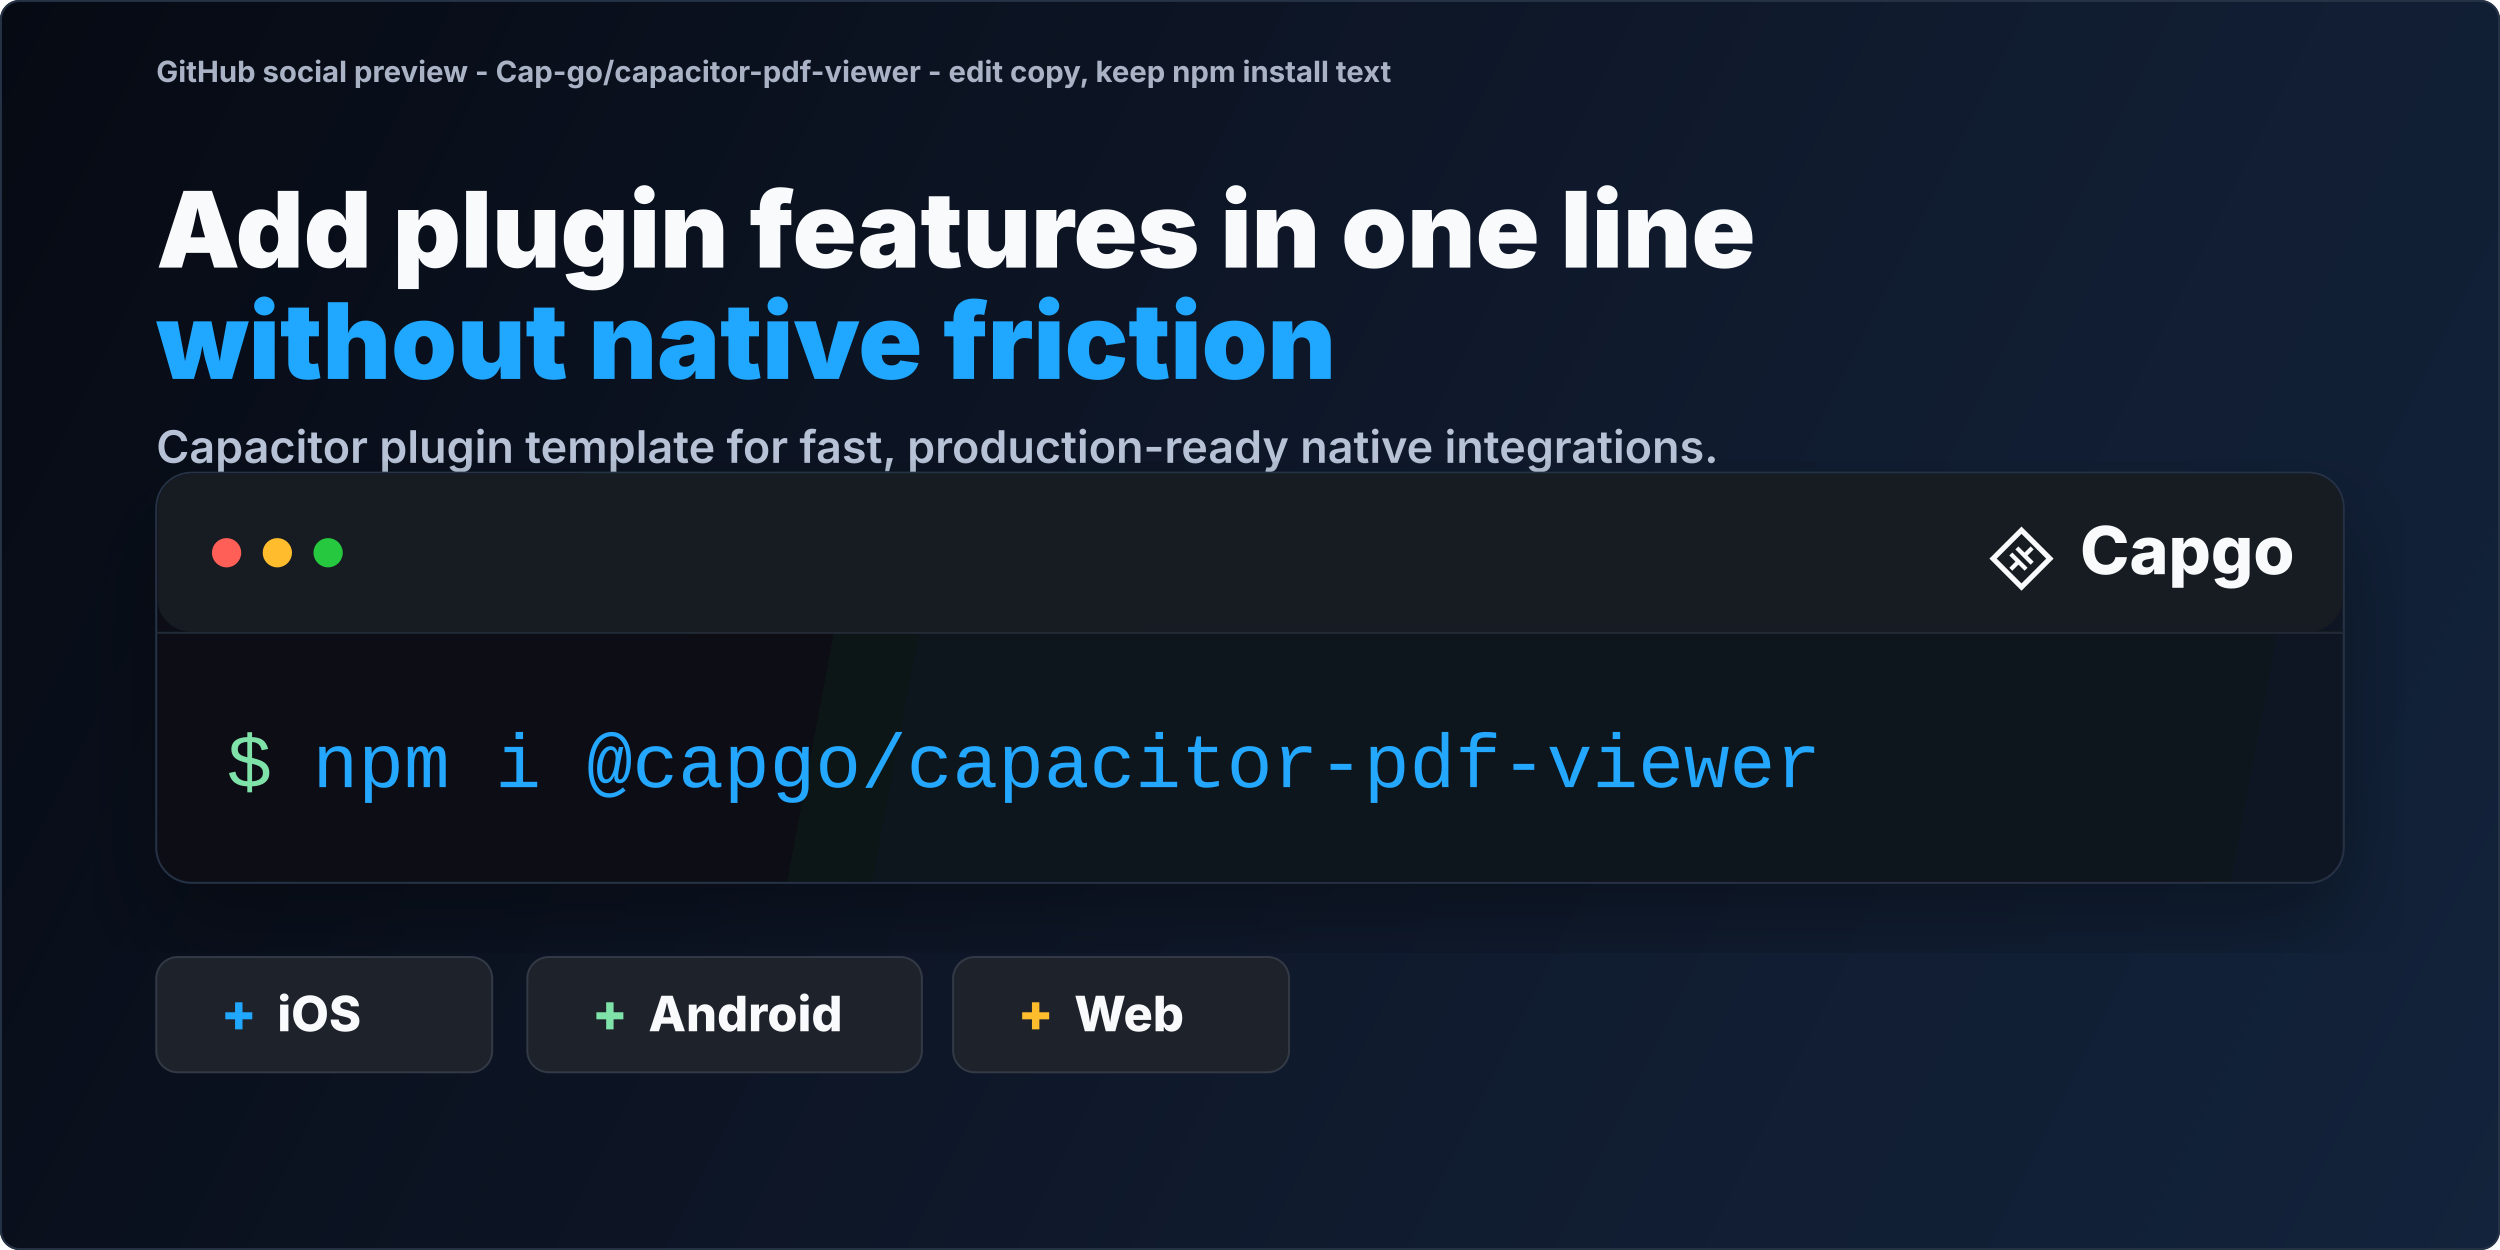
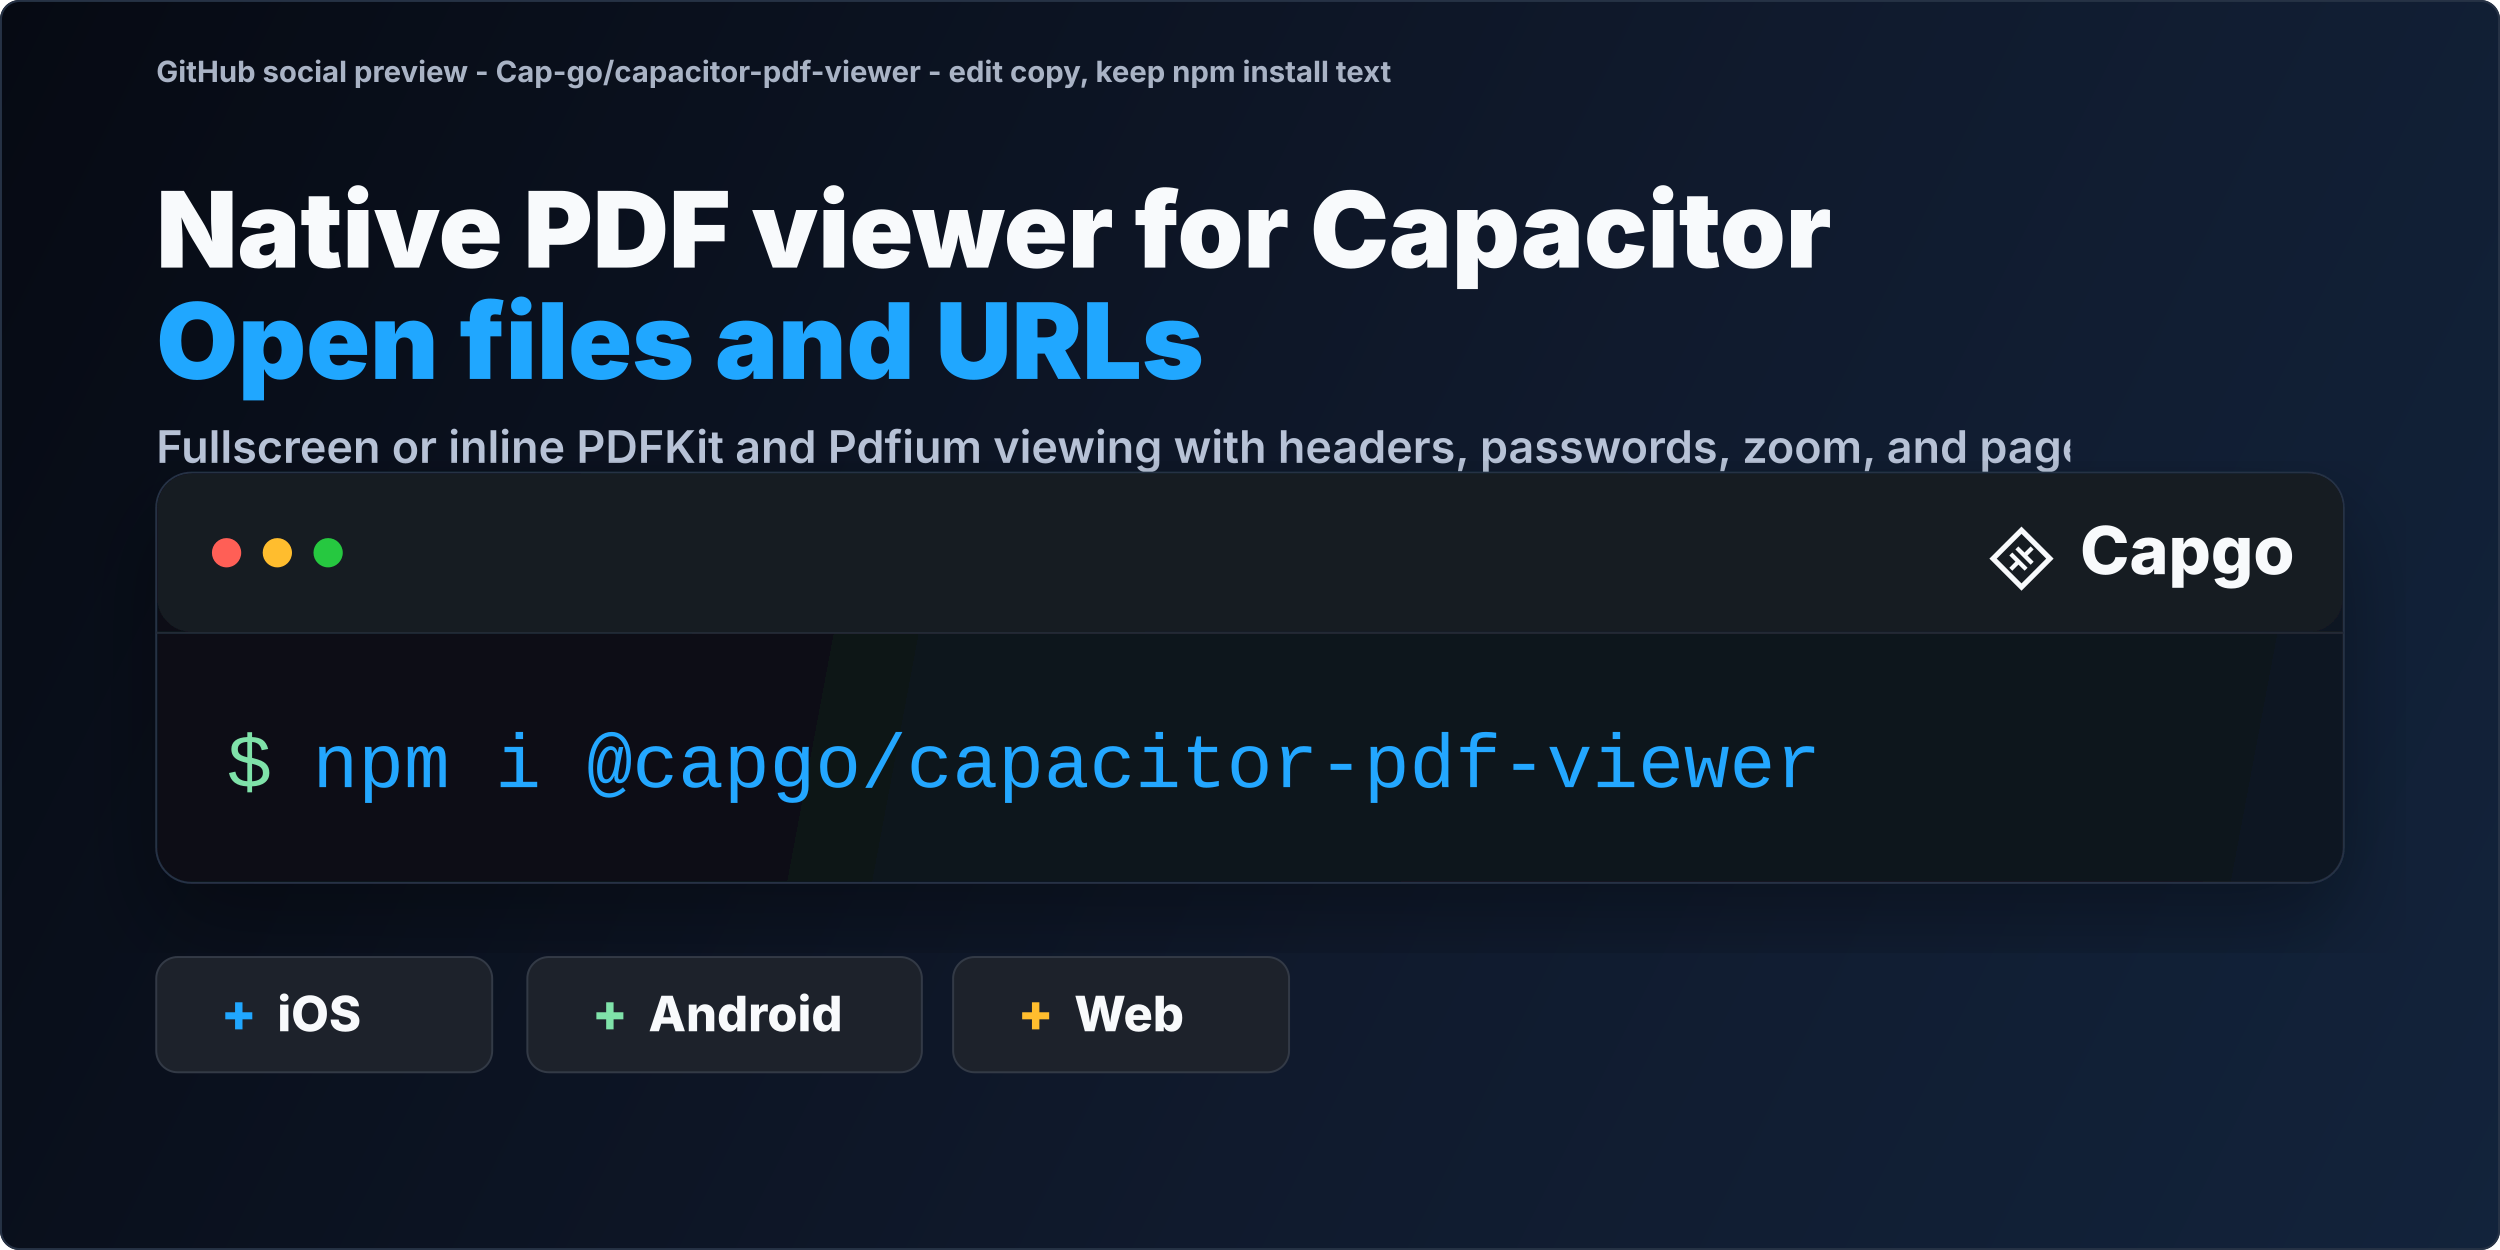
<svg xmlns="http://www.w3.org/2000/svg" width="1280" height="640" viewBox="0 0 1280 640" fill="none">
  <defs>
    <linearGradient id="background" x1="0" y1="0" x2="1280" y2="640" gradientUnits="userSpaceOnUse">
      <stop stop-color="#060A13" />
      <stop offset="0.58" stop-color="#101A2D" />
      <stop offset="1" stop-color="#12233B" />
    </linearGradient>
    <linearGradient id="panel" x1="80" y1="242" x2="1200" y2="452" gradientUnits="userSpaceOnUse">
      <stop stop-color="#0B0F16" />
      <stop offset="1" stop-color="#111720" />
    </linearGradient>
    <filter id="shadow" x="48" y="214" width="1184" height="274" color-interpolation-filters="sRGB" filterUnits="userSpaceOnUse">
      <feDropShadow dx="0" dy="22" stdDeviation="24" flood-color="#02050B" flood-opacity="0.35" />
    </filter>
    <clipPath id="metaClip">
      <rect x="80" y="24" width="1040" height="30" />
    </clipPath>
    <clipPath id="headlineClip">
      <rect x="80" y="78" width="1080" height="128" />
    </clipPath>
    <clipPath id="descriptionClip">
      <rect x="80" y="212" width="980" height="42" />
    </clipPath>
    <clipPath id="commandClip">
      <rect x="160" y="360" width="990" height="72" />
    </clipPath>
    <clipPath id="badgeOneClip">
      <rect x="62" y="16" width="120" height="34" />
    </clipPath>
    <clipPath id="badgeTwoClip">
      <rect x="62" y="16" width="150" height="34" />
    </clipPath>
    <clipPath id="badgeThreeClip">
      <rect x="62" y="16" width="120" height="34" />
    </clipPath>
  </defs>
  <rect width="1280" height="640" rx="10" fill="url(#background)" />
  <rect x="0.5" y="0.5" width="1279" height="639" rx="9.5" stroke="#263245" />
  <text x="80" y="42" clip-path="url(#metaClip)" fill="#A9B3C5" font-family="Inter, ui-sans-serif, system-ui, -apple-system, BlinkMacSystemFont, Segoe UI, sans-serif" font-size="15" font-weight="700" letter-spacing="0">
    GitHub social preview - Cap-go/capacitor-pdf-viewer - edit copy, keep npm install text
  </text>
  <g clip-path="url(#headlineClip)">
    <text x="80" y="137" fill="#F8FAFC" font-family="Inter, ui-sans-serif, system-ui, -apple-system, BlinkMacSystemFont, Segoe UI, sans-serif" font-size="54" font-weight="850" letter-spacing="0">
-       Add plugin features in one line
+       Native PDF viewer for Capacitor
    </text>
    <text x="80" y="194" fill="#20A7FF" font-family="Inter, ui-sans-serif, system-ui, -apple-system, BlinkMacSystemFont, Segoe UI, sans-serif" font-size="54" font-weight="850" letter-spacing="0">
-       without native friction
+       Open files and URLs
    </text>
  </g>
  <text x="80" y="237" clip-path="url(#descriptionClip)" fill="#B7C2D6" font-family="Inter, ui-sans-serif, system-ui, -apple-system, BlinkMacSystemFont, Segoe UI, sans-serif" font-size="23" font-weight="600" letter-spacing="0">
-     Capacitor plugin template for fast, production-ready native integrations.
+     Fullscreen or inline PDFKit and Pdfium viewing with headers, passwords, zoom, and page events.
  </text>
  <g filter="url(#shadow)">
    <rect x="80" y="242" width="1120" height="210" rx="18" fill="url(#panel)" stroke="#253044" />
    <rect x="80.5" y="242.5" width="1119" height="81" rx="17.5" fill="#151A21" />
    <path d="M80 324H1200" stroke="#242B36" />
    <circle cx="116" cy="283" r="7.5" fill="#FF5F57" />
    <circle cx="142" cy="283" r="7.5" fill="#FFBD2E" />
    <circle cx="168" cy="283" r="7.5" fill="#28C840" />
  </g>
  <g transform="translate(1018 269)">
    <g transform="scale(0.03320312)">
      <path fill="#F8FAFC" d="M264.2 265.3 17 512.5 264.5 760 512 1007.5 759.5 760 1007 512.5 759.8 265.3C623.8 129.3 512.3 18 512 18c-.3 0-111.8 111.3-247.8 247.3zm438.5 55.9C807.4 425.9 893 511.9 893 512.5c0 .5-85.7 86.7-190.5 191.5L512 894.5l-191-191-191-191 190.7-190.7c105-105 191-190.8 191.3-190.8.3 0 86.1 85.6 190.7 190.2z" />
      <path fill="#F8FAFC" d="M440.8 347c-12.6 12.6-22.8 23.3-22.8 23.7 0 .5 53 53.7 117.8 118.4l117.7 117.7 23.2-23.3 23.1-23.2-47.4-47.4-47.4-47.4 47.5-47.5 47.5-47.5-23.3-23.3-23.2-23.2-47.5 47.5-47.5 47.5-47.5-47.4-47.5-47.5-22.7 22.9zM347 441.2 324.5 464l47.3 47.3 47.2 47.2-47.4 47.7-47.3 47.6 23 23 23 23 47.5-47.5 47.5-47.5 47.3 47.3c26 26 47.5 47.1 47.8 46.9 6.6-6.3 45.6-45.5 45.6-45.9 0-1.2-234.5-235.1-235.5-234.9-.6 0-11.1 10.4-23.5 23z" />
    </g>
    <text x="47" y="25" fill="#F8FAFC" font-family="Inter, ui-sans-serif, system-ui, -apple-system, BlinkMacSystemFont, Segoe UI, sans-serif" font-size="34" font-weight="760" letter-spacing="0">
      Capgo
    </text>
  </g>
  <text x="116" y="403" fill="#7FE2A9" font-family="SFMono-Regular, Fira Code, Consolas, Liberation Mono, monospace" font-size="39" letter-spacing="0">
    $
  </text>
  <text x="160" y="403" clip-path="url(#commandClip)" fill="#23A7FF" font-family="SFMono-Regular, Fira Code, Consolas, Liberation Mono, monospace" font-size="39" letter-spacing="0">
    npm i @capgo/capacitor-pdf-viewer
  </text>
  <g transform="translate(80 490)">
    <rect width="172" height="59" rx="11" fill="#1D222B" stroke="#333A46" />
    <text x="33" y="38" fill="#20A7FF" font-family="Inter, ui-sans-serif, system-ui, sans-serif" font-size="27" font-weight="760">+</text>
    <text x="62" y="38" clip-path="url(#badgeOneClip)" fill="#F8FAFC" font-family="Inter, ui-sans-serif, system-ui, sans-serif" font-size="25" font-weight="760" letter-spacing="0">
      iOS
    </text>
  </g>
  <g transform="translate(270 490)">
    <rect width="202" height="59" rx="11" fill="#1D222B" stroke="#333A46" />
    <text x="33" y="38" fill="#7FE2A9" font-family="Inter, ui-sans-serif, system-ui, sans-serif" font-size="27" font-weight="760">+</text>
    <text x="62" y="38" clip-path="url(#badgeTwoClip)" fill="#F8FAFC" font-family="Inter, ui-sans-serif, system-ui, sans-serif" font-size="25" font-weight="760" letter-spacing="0">
      Android
    </text>
  </g>
  <g transform="translate(488 490)">
    <rect width="172" height="59" rx="11" fill="#1D222B" stroke="#333A46" />
    <text x="33" y="38" fill="#FFBD2E" font-family="Inter, ui-sans-serif, system-ui, sans-serif" font-size="27" font-weight="760">+</text>
    <text x="62" y="38" clip-path="url(#badgeThreeClip)" fill="#F8FAFC" font-family="Inter, ui-sans-serif, system-ui, sans-serif" font-size="25" font-weight="760" letter-spacing="0">
      Web
    </text>
  </g>
</svg>
